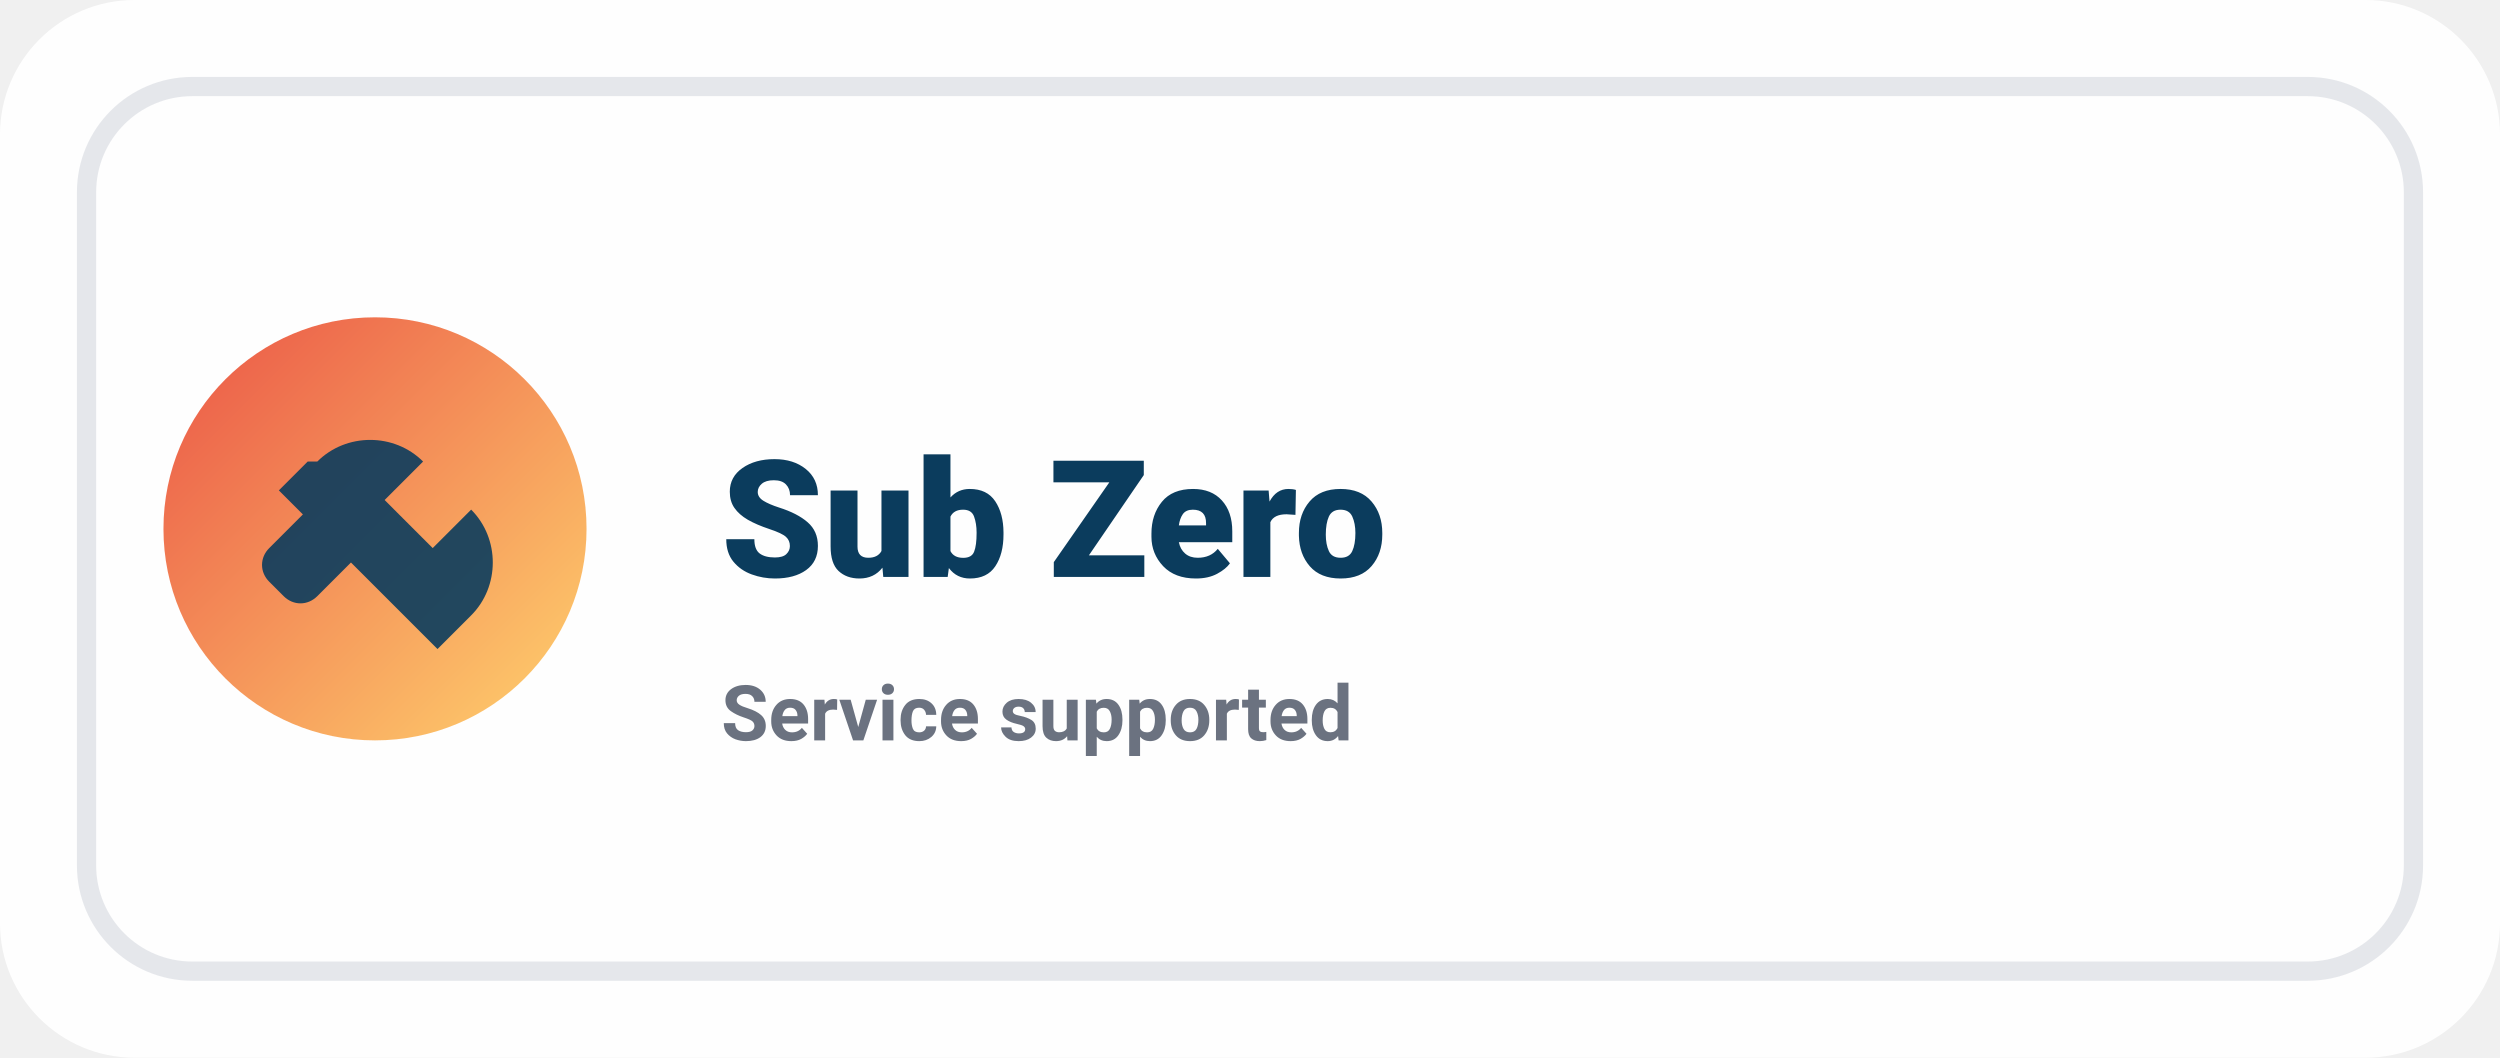
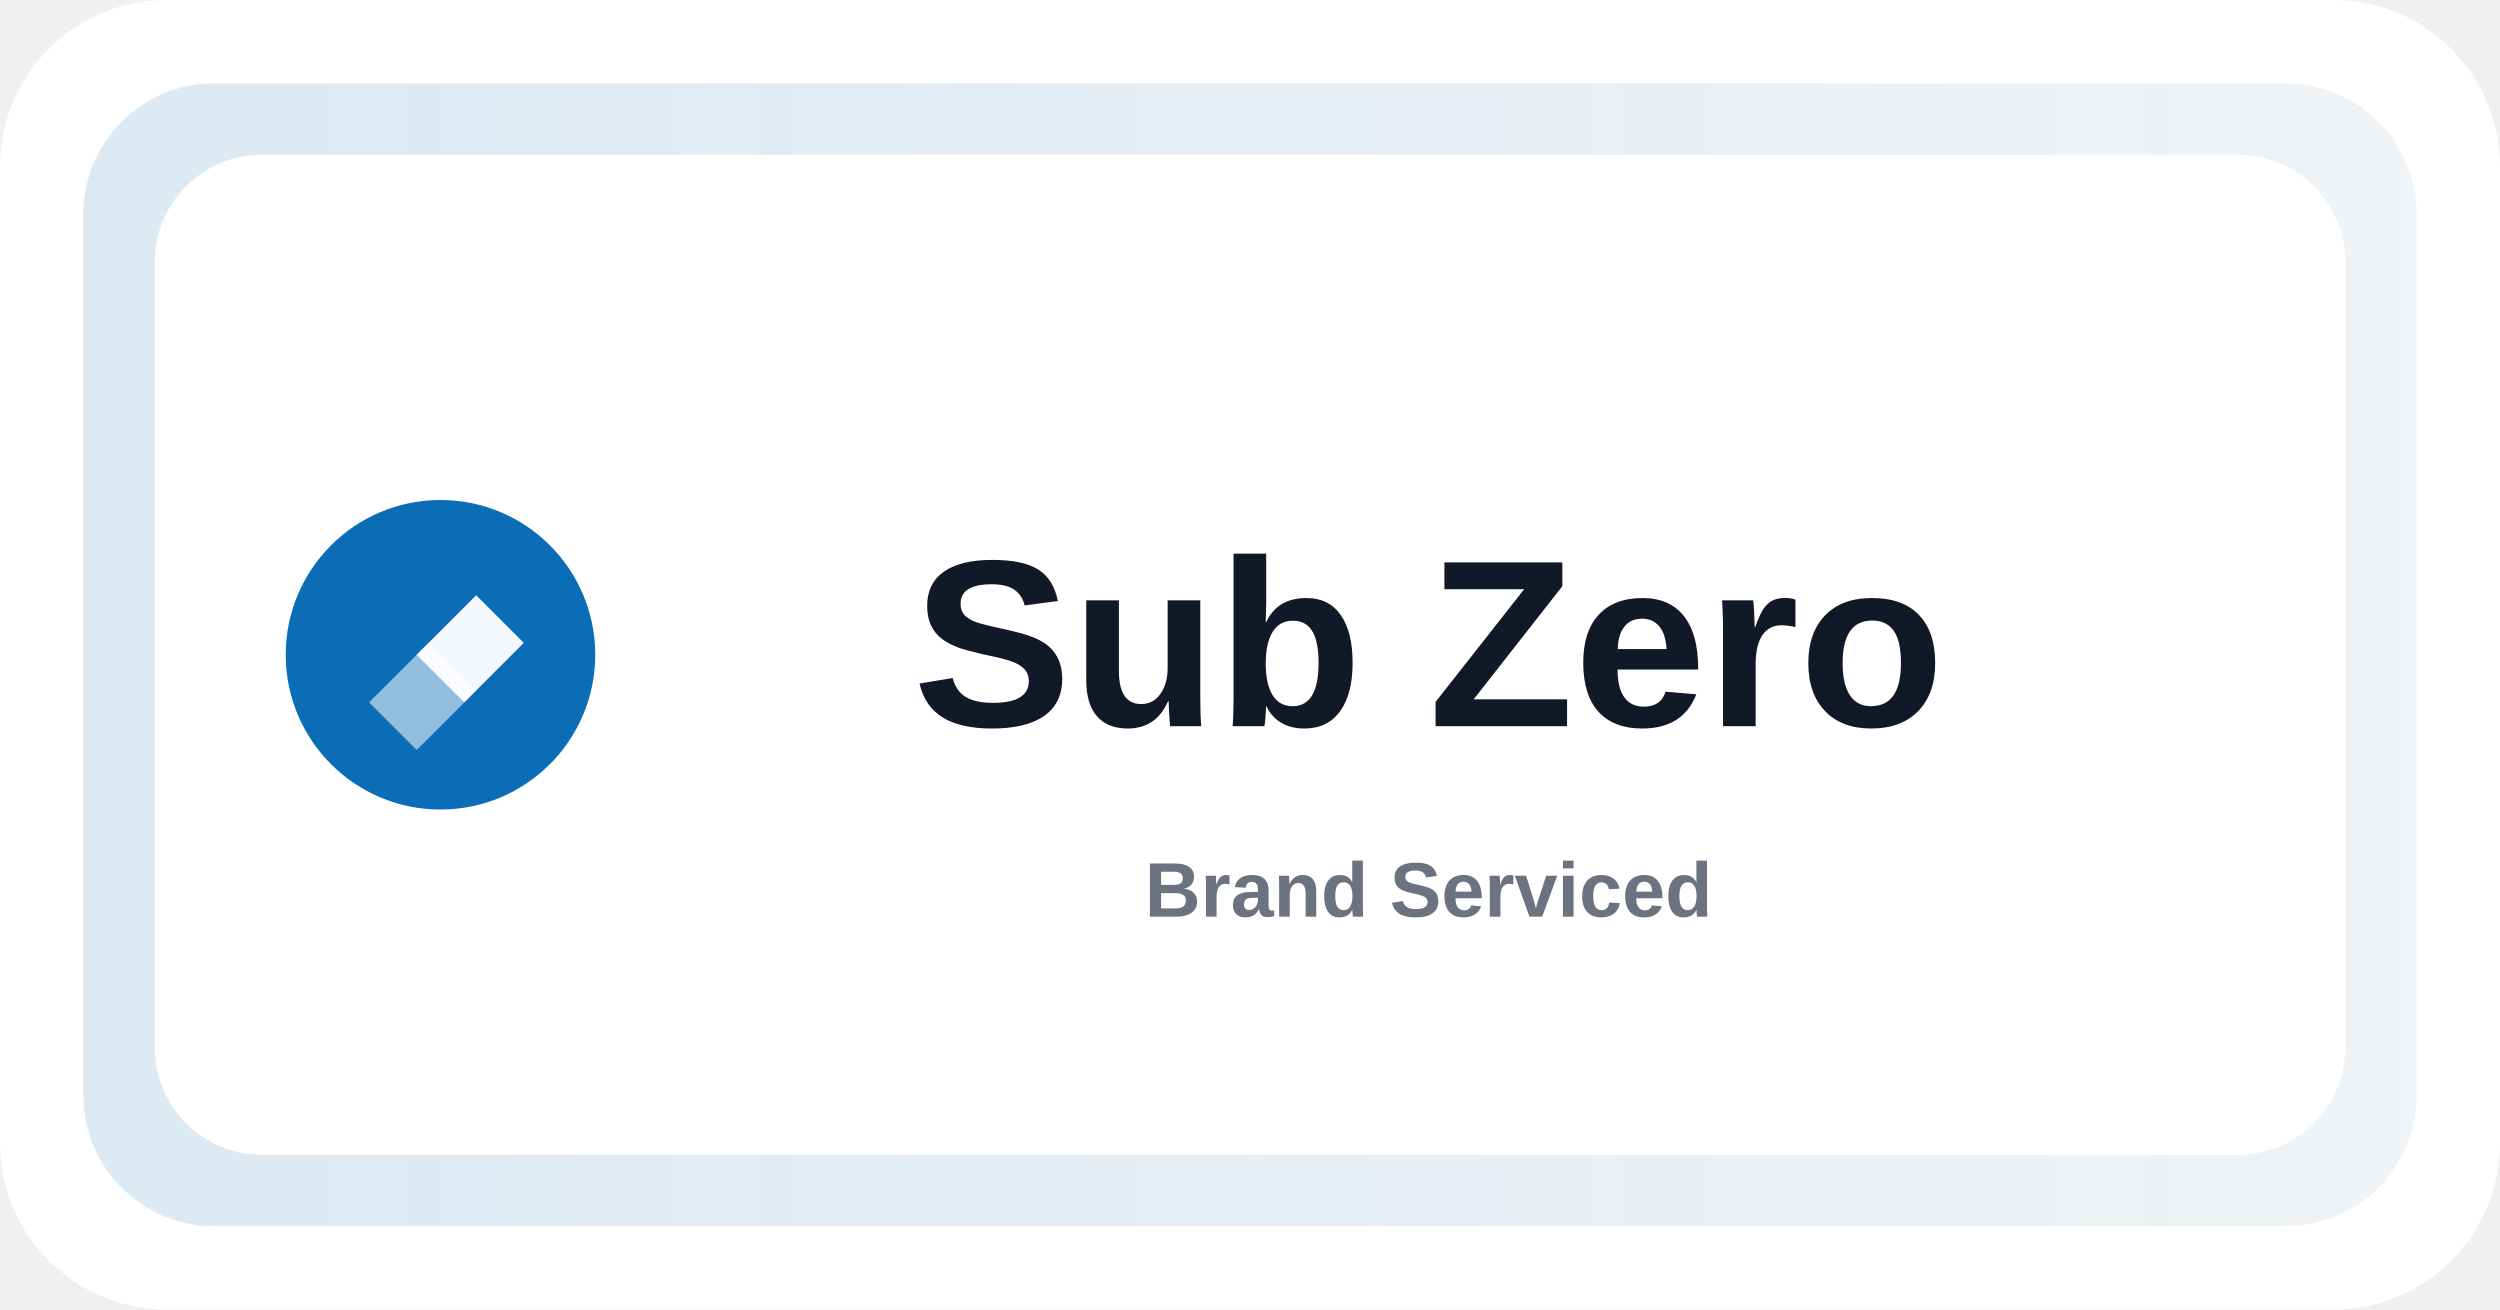
- <svg xmlns="http://www.w3.org/2000/svg" viewBox="0 0 520 220" role="img" aria-label="Sub Zero">
+ <svg xmlns="http://www.w3.org/2000/svg" width="420" height="220" viewBox="0 0 420 220" role="img" aria-label="Sub Zero brand">
  <defs>
-     <linearGradient id="g" x1="0" x2="1" y1="0" y2="1">
-       <stop offset="0" stop-color="#e94b3c" stop-opacity="0.95" />
-       <stop offset="1" stop-color="#ffd166" stop-opacity="0.95" />
+     <linearGradient id="bg" x1="0" x2="1">
+       <stop offset="0" stop-color="#0066b3" stop-opacity=".14" />
+       <stop offset="1" stop-color="#0b3c5d" stop-opacity=".06" />
    </linearGradient>
  </defs>
-   <rect width="520" height="220" rx="28" fill="#ffffff" opacity="0.96" />
-   <rect x="18" y="18" width="484" height="184" rx="22" fill="none" stroke="#e5e7eb" stroke-width="4" />
-   <circle cx="78" cy="110" r="44" fill="url(#g)" />
-   <path d="M66 96c6-6 16-6 22 0l-8 8 10 10 8-8c6 6 6 16 0 22l-7 7-18-18-7 7c-2 2-5 2-7 0l-3-3c-2-2-2-5 0-7l7-7-5-5 6-6z" fill="#0b3c5d" opacity="0.9" />
-   <text x="150" y="120" font-family="system-ui,Segoe UI,Roboto,Arial" font-size="34" fill="#0b3c5d" font-weight="900">Sub Zero</text>
-   <text x="150" y="154" font-family="system-ui,Segoe UI,Roboto,Arial" font-size="16" fill="#6b7280" font-weight="650">Service supported</text>
+   <rect width="420" height="220" rx="28" fill="#ffffff" />
+   <rect x="14" y="14" width="392" height="192" rx="22" fill="url(#bg)" />
+   <rect x="26" y="26" width="368" height="168" rx="18" fill="#ffffff" />
+   <circle cx="74" cy="110" r="26" fill="#0066b3" opacity=".95" />
+   <path d="M70 110l10-10 8 8-10 10z" fill="#ffffff" opacity=".95" />
+   <path d="M62 118l10-10 8 8-10 10z" fill="#ffffff" opacity=".55" />
+   <text x="240" y="122" text-anchor="middle" font-family="Arial, Helvetica, sans-serif" font-size="40" font-weight="900" fill="#111827">Sub Zero</text>
+   <text x="240" y="154" text-anchor="middle" font-family="Arial, Helvetica, sans-serif" font-size="13" font-weight="700" fill="#6b7280">Brand Serviced</text>
</svg>
